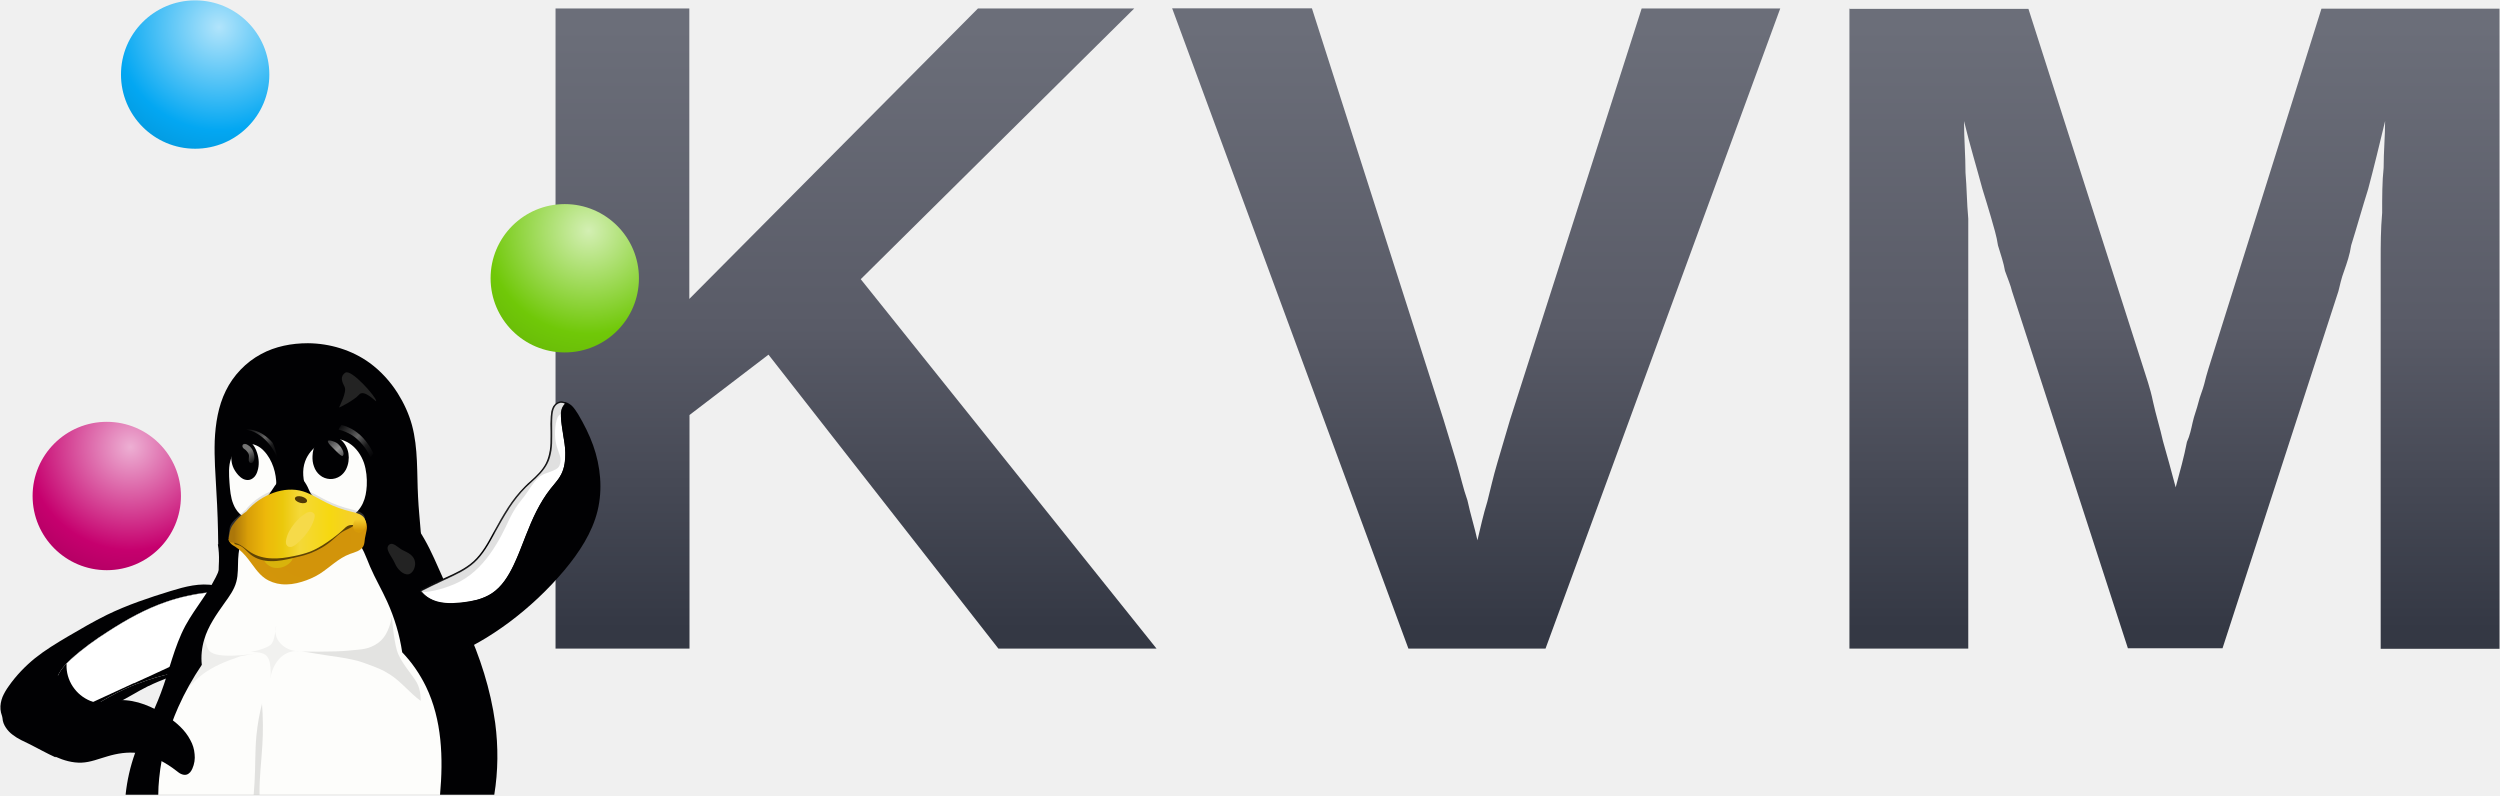
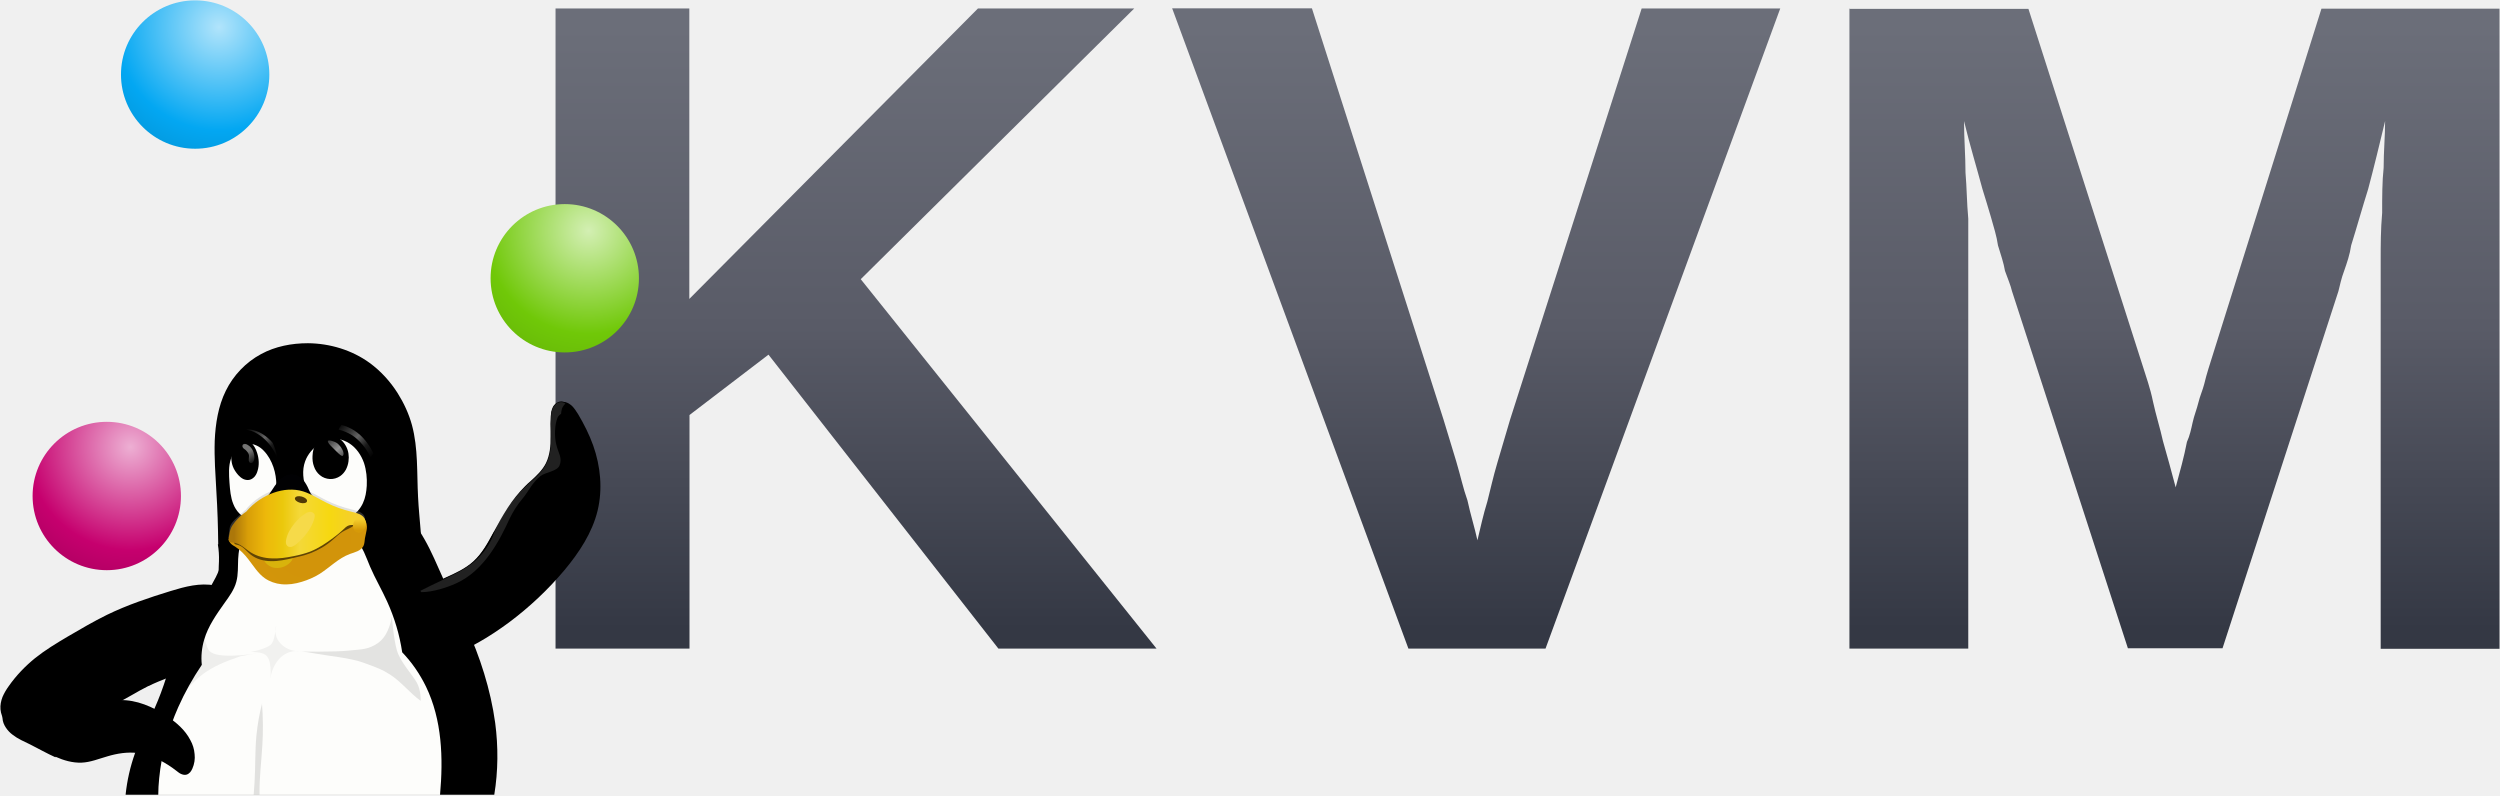
<svg xmlns="http://www.w3.org/2000/svg" xmlns:xlink="http://www.w3.org/1999/xlink" xml:space="preserve" width="512.001" height="162.879" style="shape-rendering:geometricPrecision;text-rendering:geometricPrecision;image-rendering:optimizeQuality;fill-rule:evenodd;clip-rule:evenodd" viewBox="0 0 13547 4310">
  <defs>
    <radialGradient id="id21" gradientUnits="userSpaceOnUse" cx="1012.13" cy="3581.95" r="218.88" fx="1012.13" fy="3581.95">
      <stop offset="0" style="stop-color:black" />
      <stop offset="1" style="stop-color:black" />
    </radialGradient>
    <radialGradient id="id22" gradientUnits="userSpaceOnUse" xlink:href="#id21" cx="1481.65" cy="3672.78" r="142.16" fx="1481.65" fy="3672.78" />
    <radialGradient id="id23" gradientUnits="userSpaceOnUse" xlink:href="#id21" cx="1930.77" cy="3733.98" r="329.69" fx="1930.77" fy="3733.98" />
    <radialGradient id="id24" gradientUnits="userSpaceOnUse" cx="1367.29" cy="2594.06" r="950.9" fx="1367.29" fy="2594.06">
      <stop offset="0" style="stop-color:#fdfdfb" />
      <stop offset=".761" style="stop-color:#fdfdfb" />
      <stop offset="1" style="stop-color:#d4d4d4" />
    </radialGradient>
    <radialGradient id="id25" gradientUnits="userSpaceOnUse" xlink:href="#id24" cx="1816.2" cy="2590.61" r="1007.84" fx="1816.2" fy="2590.61" />
    <radialGradient id="id26" gradientUnits="userSpaceOnUse" cx="1681.74" cy="2918.54" r="1725.58" fx="1681.74" fy="2918.54">
      <stop offset="0" style="stop-color:#d1930a" />
      <stop offset=".761" style="stop-color:#d89c08" />
      <stop offset=".871" style="stop-color:#b57e07" />
      <stop offset="1" style="stop-color:#936005" />
    </radialGradient>
    <radialGradient id="id27" gradientUnits="userSpaceOnUse" cx="1185.72" cy="146.84" r="1852.09" fx="1185.72" fy="146.84">
      <stop offset="0" style="stop-color:#b1e4fb" />
      <stop offset=".302" style="stop-color:#03a7f2" />
      <stop offset="1" style="stop-color:#013f5b" />
    </radialGradient>
    <radialGradient id="id28" gradientUnits="userSpaceOnUse" cx="3188.79" cy="1250.25" r="1852.09" fx="3188.79" fy="1250.25">
      <stop offset="0" style="stop-color:#d3efb3" />
      <stop offset=".302" style="stop-color:#70c808" />
      <stop offset="1" style="stop-color:#366003" />
    </radialGradient>
    <radialGradient id="id29" gradientUnits="userSpaceOnUse" cx="706.21" cy="2422.19" r="1852.09" fx="706.21" fy="2422.19">
      <stop offset="0" style="stop-color:#edafd3" />
      <stop offset=".302" style="stop-color:#c6006e" />
      <stop offset="1" style="stop-color:#2a0018" />
    </radialGradient>
    <radialGradient id="id30" gradientUnits="userSpaceOnUse" cx="1543.6" cy="2666.38" r="801.3" fx="1543.6" fy="2666.38">
      <stop offset="0" style="stop-color:#010103" />
      <stop offset=".741" style="stop-color:#010103" />
      <stop offset="1" style="stop-color:#5b5b5b" />
    </radialGradient>
    <linearGradient id="id14" gradientUnits="userSpaceOnUse" x1="1300.55" y1="2378.38" x2="1379.75" y2="2517.98">
      <stop offset="0" style="stop-color:#757574" />
      <stop offset=".259" style="stop-color:#757574" />
      <stop offset=".502" style="stop-color:#757574" />
      <stop offset="1" style="stop-color:#757574" />
    </linearGradient>
    <linearGradient id="id15" gradientUnits="userSpaceOnUse" x1="1830.68" y1="2299.32" x2="2021.28" y2="2479.18">
      <stop offset="0" style="stop-color:#646464" />
      <stop offset=".302" style="stop-color:#646464" />
      <stop offset=".471" style="stop-color:#646464" />
      <stop offset=".722" style="stop-color:#646464" />
      <stop offset="1" style="stop-color:#646464" />
    </linearGradient>
    <linearGradient id="id16" gradientUnits="userSpaceOnUse" x1="1781" y1="2385.24" x2="1868.76" y2="2488.72">
      <stop offset="0" style="stop-color:#939393" />
      <stop offset=".502" style="stop-color:#939393" />
      <stop offset="1" style="stop-color:#939393" />
    </linearGradient>
    <linearGradient id="id17" gradientUnits="userSpaceOnUse" xlink:href="#id15" x1="1329.16" y1="2322.37" x2="1495.56" y2="2482.57" />
    <linearGradient id="id18" gradientUnits="userSpaceOnUse" x1="8278.47" y1="3411.05" x2="8278.47" y2="149.59">
      <stop offset="0" style="stop-color:#343844" />
      <stop offset=".502" style="stop-color:#595b67" />
      <stop offset="1" style="stop-color:#6b6e79" />
    </linearGradient>
    <linearGradient id="id19" gradientUnits="userSpaceOnUse" x1="1267.85" y1="2837.55" x2="1948.14" y2="2837.55">
      <stop offset="0" style="stop-color:#ac770a" />
      <stop offset=".11" style="stop-color:#d89e08" />
      <stop offset=".251" style="stop-color:#edb80a" />
      <stop offset=".388" style="stop-color:#ebc80c" />
      <stop offset=".522" style="stop-color:#f4d838" />
      <stop offset=".761" style="stop-color:#f6d811" />
      <stop offset="1" style="stop-color:#f4cd31" />
    </linearGradient>
    <linearGradient id="id20" gradientUnits="userSpaceOnUse" x1="1947.06" y1="2814.02" x2="1948.07" y2="2873.78">
      <stop offset="0" style="stop-color:#f4cd2d" />
      <stop offset="1" style="stop-color:#d69a08" />
    </linearGradient>
    <mask id="id0">
      <linearGradient id="id1" gradientUnits="userSpaceOnUse" x1="1781" y1="2385.24" x2="1868.76" y2="2488.72">
        <stop offset="0" style="stop-opacity:.392;stop-color:white" />
        <stop offset=".502" style="stop-opacity:1;stop-color:white" />
        <stop offset="1" style="stop-opacity:.392;stop-color:white" />
      </linearGradient>
      <path style="fill:url(#id1)" d="M1766 2376h119v122h-119z" />
    </mask>
    <mask id="id2">
      <linearGradient id="id3" gradientUnits="userSpaceOnUse" x1="1830.68" y1="2299.32" x2="2021.28" y2="2479.18">
        <stop offset="0" style="stop-opacity:0;stop-color:white" />
        <stop offset=".302" style="stop-opacity:.58;stop-color:white" />
        <stop offset=".471" style="stop-opacity:1;stop-color:white" />
        <stop offset=".722" style="stop-opacity:.255;stop-color:white" />
        <stop offset="1" style="stop-opacity:0;stop-color:white" />
      </linearGradient>
      <path style="fill:url(#id3)" d="M1821 2289h211v200h-211z" />
    </mask>
    <mask id="id4">
      <linearGradient id="id5" gradientUnits="userSpaceOnUse" x1="1329.16" y1="2322.37" x2="1495.56" y2="2482.57">
        <stop offset="0" style="stop-opacity:0;stop-color:white" />
        <stop offset=".302" style="stop-opacity:.58;stop-color:white" />
        <stop offset=".471" style="stop-opacity:1;stop-color:white" />
        <stop offset=".722" style="stop-opacity:.255;stop-color:white" />
        <stop offset="1" style="stop-opacity:0;stop-color:white" />
      </linearGradient>
      <path style="fill:url(#id5)" d="M1312 2313h201v179h-201z" />
    </mask>
    <mask id="id6">
      <linearGradient id="id7" gradientUnits="userSpaceOnUse" x1="1300.55" y1="2378.38" x2="1379.75" y2="2517.98">
        <stop offset="0" style="stop-opacity:0;stop-color:white" />
        <stop offset=".259" style="stop-opacity:1;stop-color:white" />
        <stop offset=".502" style="stop-opacity:1;stop-color:white" />
        <stop offset="1" style="stop-opacity:0;stop-color:white" />
      </linearGradient>
      <path style="fill:url(#id7)" d="M1291 2368h99v160h-99z" />
    </mask>
    <mask id="id8">
      <radialGradient id="id9" gradientUnits="userSpaceOnUse" cx="-25610.7" cy="9971.1" r="1246.47" fx="-25610.7" fy="9971.1">
        <stop offset="0" style="stop-opacity:.247;stop-color:white" />
        <stop offset="1" style="stop-opacity:.059;stop-color:white" />
      </radialGradient>
      <path style="fill:url(#id9)" d="M954 3363h458v430H954z" />
    </mask>
    <mask id="id10">
      <radialGradient id="id11" gradientUnits="userSpaceOnUse" cx="-20729.4" cy="10623.8" r="1546.01" fx="-20729.4" fy="10623.8">
        <stop offset="0" style="stop-opacity:.42;stop-color:white" />
        <stop offset="1" style="stop-opacity:.102;stop-color:white" />
      </radialGradient>
      <path style="fill:url(#id11)" d="M1611 3331h679v477h-679z" />
    </mask>
    <mask id="id12">
      <radialGradient id="id13" gradientUnits="userSpaceOnUse" cx="-23050.8" cy="10405.5" r="612.42" fx="-23050.8" fy="10405.5">
        <stop offset="0" style="stop-opacity:.2;stop-color:white" />
        <stop offset="1" style="stop-opacity:.047;stop-color:white" />
      </radialGradient>
      <path style="fill:url(#id13)" d="M1349 3384h286v304h-286z" />
    </mask>
    <style>.fil11{fill-rule:nonzero}.fil4{fill:#010103}.fil4,.fil5{fill-rule:nonzero}.fil11{fill:#232323}.fil5{fill:#fff}</style>
  </defs>
  <g id="Layer_x0020_1" />
  <g id="Layer_x0020_1_0">
    <g id="_617463056">
      <path d="M3010 46v3469h726V2249l428-327 1246 1593h857L4664 1513 6146 46h-847L3735 1620V46h-726zm3342 0 1280 3469h743L9647 46h-751l-713 2228c-23 77-46 156-69 234-23 77-38 147-54 209-23 74-38 145-54 211-15-69-38-141-54-216-23-64-38-135-61-212s-46-152-69-227L7109 45h-759zm3670 0v3469h644V1185c-8-87-8-170-15-249 0-92-8-185-8-280 31 129 69 253 100 369 15 49 31 100 46 152 15 53 31 103 38 153 15 49 31 95 38 138 15 42 31 79 38 110l628 1935h513l628-1935c8-31 15-68 31-110 15-43 31-89 38-138 15-50 31-100 46-153 15-52 31-103 46-152 31-116 61-240 92-369 0 82-8 166-8 254-8 74-8 155-8 244-8 89-8 175-8 259v2103h644V47h-965l-613 1953c-8 25-15 52-23 84-8 31-23 64-31 98s-23 70-31 107c-8 36-15 71-31 106-15 79-38 161-61 246-23-87-46-171-69-251-15-69-38-140-54-214-15-74-38-136-54-188L10992 48h-973z" style="fill:url(#id18);fill-rule:nonzero" />
      <path d="M3462 1508c0 222-180 402-402 402s-402-180-402-402 180-402 402-402 402 180 402 402" style="fill:url(#id28);fill-rule:nonzero" />
      <path d="M1459 404c0 222-180 402-402 402S655 626 655 404 835 2 1057 2s402 180 402 402" style="fill:url(#id27);fill-rule:nonzero" />
      <path d="M980 2688c0 222-180 402-402 402s-402-180-402-402 180-402 402-402 402 180 402 402" style="fill:url(#id29);fill-rule:nonzero" />
-       <path class="fil4" d="M803 3718c-63 31-122 71-186 100s-137 46-205 29c-30-7-58-21-89-24-15-1-31 1-45 8s-25 19-30 34c-3 11-2 23-2 35 0 33-9 67-31 91-12 13-27 23-44 26-19 3-39-3-56-13s-31-24-44-39c-16-17-32-35-45-55s-22-42-24-66c-2-23 3-46 11-67 9-21 21-41 34-59 40-57 88-107 142-151 55-44 116-81 177-117 70-41 140-82 213-118 111-54 228-93 345-129 78-24 160-46 240-30 33 7 65 20 92 39 64 44 104 119 105 196 0 24-3 49-12 71-9 23-24 43-44 57-18 12-39 19-60 23s-43 7-64 11c-55 12-105 37-157 58-73 31-149 55-220 90z" />
-       <path class="fil5" d="M752 3702c-108 41-210 97-302 167-46 1-92-21-120-57s-37-87-24-131 46-79 79-110c62-56 130-105 201-150 99-64 203-122 314-160 84-29 173-48 262-54-37 79-76 157-116 235-36 70-73 138-112 207-62 13-123 31-182 54z" />
-       <path class="fil4" d="M752 3702c-108 41-210 97-302 167-46 1-92-21-120-57s-37-87-24-131 46-79 79-110c62-56 130-105 201-150 99-64 203-122 314-160 84-29 173-48 262-54-37 79-76 157-116 235-36 70-73 138-112 207-62 13-123 31-182 54z" />
-       <path class="fil5" d="M725 3702c-74 34-147 68-221 102-40-13-76-38-101-71-26-33-41-74-43-116v-21c8-8 17-16 25-24 62-56 130-105 201-150 99-64 203-122 314-160 75-26 153-43 232-51-31 65-64 130-97 194-36 70-73 138-112 207-66 31-132 61-198 91z" />
-       <path class="fil4" d="M1613 2587q-31.5 0-63 3c-84 10-168 44-223 108-46 53-70 121-87 189s-28 138-54 203c-44 109-126 198-182 301-61 114-87 244-133 365-41 111-100 215-140 326q-39 109.5-51 225h1998c21-128 22-260 5-389-25-182-82-359-159-527-40-87-84-172-124-258-32-71-62-144-101-212-38-67-87-132-151-177-47-34-100-56-154-75-64-22-128-41-194-56-62-14-125-25-188-25z" />
-       <path class="fil4" d="M1182 2950c-1-95-4-191-10-286-5-92-12-183-9-275 4-93 19-188 60-271 41-84 109-155 191-199 77-42 166-59 254-59 119 1 239 37 335 107 60 44 111 100 151 163 34 54 61 112 78 174 34 126 26 259 33 390 6 124 26 247 19 371-1 27-4 54-16 78-12 23-31 42-54 55s-48 20-74 24c-52 8-105 3-157 8-76 7-148 35-223 47-90 14-181 4-272 0-36-1-73-2-109-6-36-5-72-13-104-30-20-11-38-24-53-41s-26-37-32-58c-9-32-5-67-4-100 1-31-1-62-6-92z" />
+       <path className="fil4" d="M803 3718c-63 31-122 71-186 100s-137 46-205 29c-30-7-58-21-89-24-15-1-31 1-45 8s-25 19-30 34c-3 11-2 23-2 35 0 33-9 67-31 91-12 13-27 23-44 26-19 3-39-3-56-13s-31-24-44-39c-16-17-32-35-45-55s-22-42-24-66c-2-23 3-46 11-67 9-21 21-41 34-59 40-57 88-107 142-151 55-44 116-81 177-117 70-41 140-82 213-118 111-54 228-93 345-129 78-24 160-46 240-30 33 7 65 20 92 39 64 44 104 119 105 196 0 24-3 49-12 71-9 23-24 43-44 57-18 12-39 19-60 23s-43 7-64 11c-55 12-105 37-157 58-73 31-149 55-220 90z" />
+       <path className="fil5" d="M752 3702c-108 41-210 97-302 167-46 1-92-21-120-57s-37-87-24-131 46-79 79-110c62-56 130-105 201-150 99-64 203-122 314-160 84-29 173-48 262-54-37 79-76 157-116 235-36 70-73 138-112 207-62 13-123 31-182 54z" />
+       <path className="fil4" d="M752 3702c-108 41-210 97-302 167-46 1-92-21-120-57s-37-87-24-131 46-79 79-110c62-56 130-105 201-150 99-64 203-122 314-160 84-29 173-48 262-54-37 79-76 157-116 235-36 70-73 138-112 207-62 13-123 31-182 54z" />
+       <path className="fil5" d="M725 3702c-74 34-147 68-221 102-40-13-76-38-101-71-26-33-41-74-43-116v-21c8-8 17-16 25-24 62-56 130-105 201-150 99-64 203-122 314-160 75-26 153-43 232-51-31 65-64 130-97 194-36 70-73 138-112 207-66 31-132 61-198 91z" />
+       <path className="fil4" d="M1613 2587q-31.5 0-63 3c-84 10-168 44-223 108-46 53-70 121-87 189s-28 138-54 203c-44 109-126 198-182 301-61 114-87 244-133 365-41 111-100 215-140 326q-39 109.5-51 225h1998c21-128 22-260 5-389-25-182-82-359-159-527-40-87-84-172-124-258-32-71-62-144-101-212-38-67-87-132-151-177-47-34-100-56-154-75-64-22-128-41-194-56-62-14-125-25-188-25z" />
+       <path className="fil4" d="M1182 2950c-1-95-4-191-10-286-5-92-12-183-9-275 4-93 19-188 60-271 41-84 109-155 191-199 77-42 166-59 254-59 119 1 239 37 335 107 60 44 111 100 151 163 34 54 61 112 78 174 34 126 26 259 33 390 6 124 26 247 19 371-1 27-4 54-16 78-12 23-31 42-54 55s-48 20-74 24c-52 8-105 3-157 8-76 7-148 35-223 47-90 14-181 4-272 0-36-1-73-2-109-6-36-5-72-13-104-30-20-11-38-24-53-41s-26-37-32-58c-9-32-5-67-4-100 1-31-1-62-6-92z" />
      <path d="M1466 2858h-18c-23 2-47 6-68 15s-41 22-56 41c-13 16-21 35-26 55s-7 41-8 61c-2 41 1 83-10 123-11 42-38 79-64 115-44 62-89 126-110 198-13 44-18 91-13 137-49 73-92 149-128 230-54 122-90 252-103 385-3 30-5 61-5 90h1527c18-200 11-407-76-587-33-68-77-132-129-186-14-95-42-188-82-276-29-64-64-123-92-188-11-26-21-53-33-79s-28-51-48-70c-21-20-47-34-75-44-28-9-57-13-86-15-58-3-117 5-175 2-41-2-81-8-122-8z" style="fill:#fdfdfb;fill-rule:nonzero" />
      <path d="M1344 2405c-22 1-43 11-59 26s-27 34-34 55c-14 41-11 86-8 130 3 39 6 80 21 116 7 18 18 36 32 50s31 25 50 30c18 5 37 4 55-2s34-16 47-29c19-19 32-44 40-70 7-26 10-53 9-80 0-34-5-68-16-100s-28-63-51-87c-11-12-24-22-39-29s-31-11-48-10z" style="fill:url(#id24);fill-rule:nonzero" />
      <path d="M1730 2405c-34 23-63 56-77 95-18 49-11 104 6 153 17 50 47 99 90 129 22 15 47 26 74 29s54-1 78-13c29-15 51-41 65-71s19-62 21-95c2-41-2-83-15-123-15-43-42-82-79-106-19-12-40-21-63-24-22-3-45-1-66 7-12 5-23 11-34 18z" style="fill:url(#id25);fill-rule:nonzero" />
      <path d="M1336 2758q-33 27-63 57c-11 11-22 23-27 38-4 13-4 28-6 41-1 5-2 9-2 14 0 2 0 5 1 7l3 6c3 3 7 4 11 5s8 1 12 1c18 2 34 11 49 21s28 22 44 32c33 21 73 31 113 32 40 2 79-5 118-12 31-6 62-14 91-25 45-18 85-45 124-74q27-19.5 51-42c5-5 11-11 16-15 6-5 12-9 19-11 11-3 23-2 34-1 8 1 17 3 25 3 4 0 9-1 13-2 4-2 8-4 10-7 4-4 5-10 5-16s-2-11-5-16c-6-10-16-16-26-21-14-6-29-9-44-13-46-11-91-27-133-48-21-10-41-22-62-33s-43-22-66-29c-52-16-108-11-159 7-57 20-108 55-147 100z" style="fill:#a1a1a1;fill-rule:nonzero;fill-opacity:.302" />
      <path d="M1446 2693c22-24 36-54 57-79 10-13 22-24 37-32 14-8 31-13 47-11 18 2 35 11 48 23s23 28 31 44 13 32 24 46c12 15 28 24 42 36 7 6 14 12 20 19s10 16 12 25 1 19-2 28-9 17-15 23c-14 13-32 20-51 23-37 5-75-6-113-5s-75 15-113 13c-19-1-38-5-54-16-8-5-15-12-20-21-5-8-8-18-8-27s2-18 5-26c4-8 9-16 14-23 12-14 26-26 38-39z" style="fill:url(#id30);fill-rule:nonzero" />
-       <path class="fil11" d="M1871 2019c-31 22-18 50-4 78s-30 108-30 111 85-41 108-69c28-34 97 46 93 34 0-22-136-176-167-153z" />
-       <path class="fil4" d="M1778 2359q-19.5 1.5-36 12t-27 27c-15 21-21 47-22 73-1 19 1 39 8 57 6 18 17 35 32 47 15 13 35 20 54 21 20 1 40-5 56-16 13-9 23-21 31-35 7-14 12-29 14-45 4-28 0-56-13-81s-34-45-60-55c-11-4-23-6-35-5z" />
+       <path className="fil11" d="M1871 2019c-31 22-18 50-4 78s-30 108-30 111 85-41 108-69c28-34 97 46 93 34 0-22-136-176-167-153z" />
+       <path className="fil4" d="M1778 2359q-19.5 1.5-36 12t-27 27c-15 21-21 47-22 73-1 19 1 39 8 57 6 18 17 35 32 47 15 13 35 20 54 21 20 1 40-5 56-16 13-9 23-21 31-35 7-14 12-29 14-45 4-28 0-56-13-81s-34-45-60-55c-11-4-23-6-35-5z" />
      <path style="fill:url(#id16);fill-rule:nonzero;mask:url(#id0)" d="M1857 2470c14-14-10-52-29-67-14-11-54-23-52-11s20 28 32 40c15 15 43 45 49 38" />
      <path style="fill:url(#id15);fill-rule:nonzero;mask:url(#id2)" d="M1849 2304q-9 10.5-15 24c26 6 51 17 74 31 43 29 76 71 100 118 5-6 10-12 15-20-23-49-57-93-102-123-22-14-46-25-71-31z" />
      <path style="fill:url(#id17);fill-rule:nonzero;mask:url(#id4)" d="M1341 2328h-15c17 2 35 6 50 13q31.5 15 57 39c31 29 54 64 69 102-4-29-13-56-25-82-6-7-12-14-19-20-17-16-35-29-57-39-19-8-39-14-60-14z" />
-       <path class="fil4" d="M1256 2444c-5 28-5 56 5 83 6 17 17 33 29 47 8 9 18 17 28 22 11 5 23 7 35 4 11-3 20-10 27-18 7-9 12-19 15-30 10-31 8-66-2-97-7-23-19-45-37-60-9-7-19-13-30-16s-23-2-34 3c-12 5-21 15-26 26-6 11-9 24-11 36z" />
+       <path className="fil4" d="M1256 2444c-5 28-5 56 5 83 6 17 17 33 29 47 8 9 18 17 28 22 11 5 23 7 35 4 11-3 20-10 27-18 7-9 12-19 15-30 10-31 8-66-2-97-7-23-19-45-37-60-9-7-19-13-30-16s-23-2-34 3c-12 5-21 15-26 26-6 11-9 24-11 36z" />
      <path style="fill:url(#id14);fill-rule:nonzero;mask:url(#id6)" d="M1315 2424c3 8 13 11 18 17s11 12 14 20c6 14-6 36 6 46 4 3 11 3 15 0 14-13 11-39 5-57-5-16-17-32-33-40-7-4-18-7-24-1-4 3-3 11-2 15z" />
      <path d="M1240 2928c1 4 2 7 4 10 3 5 8 10 13 14s11 7 16 10c29 18 52 43 73 70 28 36 52 76 89 102 26 18 58 29 89 32 37 4 75-2 111-13 33-10 66-24 95-42 56-35 103-86 166-109 14-5 28-9 41-15s25-15 32-28c6-13 6-27 8-41 2-15 7-29 9-44 3-15 3-30-3-44-5-11-15-20-26-26s-23-8-36-9c-25-1-49 5-73 7-32 3-65-1-98 0-41 1-81 10-121 12-46 2-92-5-139-7-20-1-40-1-60 3-20 3-39 10-56 21-16 11-29 26-44 39-7 6-15 12-24 17-9 4-18 7-28 7-5 0-10-1-15 1-3 1-6 3-8 5s-4 5-6 7c-4 6-8 12-11 19z" style="fill:url(#id26);fill-rule:nonzero" />
      <path d="M1421 2978c-5 20-2 41 8 58 10 18 26 31 45 38 24 8 52 4 74-8 13-7 25-17 33-29 4-6 6-13 7-21 1-7 0-15-2-22-3-8-8-14-14-20-6-5-14-9-21-12-15-5-32-5-48-4-25 1-49 4-73 9l-9 10z" style="fill:#d8b30c;fill-rule:nonzero" />
      <path d="M1342 2826c-16 10-32 20-48 31-8 6-16 12-21 21-3 6-4 13-4 20s0 14-1 21c-1 5-2 9-2 14 0 2 0 5 1 7s2 5 3 6c2 2 5 4 8 5s6 1 9 2c14 3 27 12 38 22s21 21 32 30c31 25 72 36 112 36 40 1 80-8 119-17 31-7 61-14 91-25 45-17 88-42 124-74 17-14 32-30 51-42 16-10 35-17 52-27 2-1 3-2 4-3s3-2 3-4c1-3 1-6 0-9s-3-5-4-8c-2-3-4-5-7-7-17-15-41-20-64-22s-46-1-69-4c-21-4-42-12-62-18-22-7-44-12-66-16-53-9-107-7-159 4-50 10-98 29-141 55z" style="fill:#604405;fill-rule:nonzero" />
      <path d="M1336 2771q-36 24-63 57c-10 13-20 26-25 42-4 12-5 25-8 38-1 5-2 9-2 14 0 2 0 5 1 7s2 4 4 6c3 3 7 4 11 5s8 1 12 1c18 2 34 11 49 21s28 22 44 32c34 21 74 31 113 32 40 2 79-4 118-12 31-6 62-14 91-25 45-18 85-45 124-74q27-19.5 51-42c5-5 11-11 16-15 6-5 12-9 19-11 11-3 23-2 34-1 8 1 17 3 25 3 4 0 9-1 13-3s8-4 10-7c4-4 5-10 5-16s-2-11-5-16c-6-10-16-16-26-21-14-6-29-9-44-13-46-11-91-27-133-48-21-10-41-22-62-33s-43-22-66-29c-52-16-108-11-159 7-57 20-108 55-147 100z" style="fill:url(#id19);fill-rule:nonzero" />
      <path d="M1699 2782c-3-4-7-6-11-7s-9-1-13-1c-9 2-17 6-24 11-21 14-39 32-56 52-21 26-39 56-45 89-1 6-2 11-1 17s3 11 7 15 8 6 13 6c5 1 10 0 15-2 9-3 17-10 25-16 41-37 78-81 93-133 1-5 3-11 3-16 0-6-1-11-5-15z" style="fill:#f6da49;fill-rule:nonzero" />
      <path d="M1983 2844c-3 24-21 43-40 43s-33-19-30-43 21-43 40-43 33 19 30 43" style="fill:url(#id20);fill-rule:nonzero" />
      <path style="fill:url(#id21);fill-rule:nonzero;mask:url(#id8)" d="M1119 3498c12 19-8 83 283 42 0 0-51 6-101 17-78 26-146 55-199 94-52 38-90 88-138 131 0 0 77-141 97-184 19-43-3-41 12-103 15-63 53-123 53-123s-30 88-6 125z" />
      <path style="fill:url(#id23);fill-rule:nonzero;mask:url(#id10)" d="M2052 3482c-59 41-94 36-166 44s-266 5-266 5 28-1 90 11 189 23 261 50 98 35 141 63c62 39 107 100 167 143 0 0 3-57-21-99-24-43-88-110-107-172-19-63-28-186-28-186s-13 99-72 141z" />
      <path style="fill:url(#id22);fill-rule:nonzero;mask:url(#id12)" d="M1496 3394c-2 18-5 36-9 53-2 9-4 17-7 26-3 8-8 16-15 22-6 5-13 9-20 12-28 13-57 21-87 25l36 3c8 1 15 2 22 4s15 5 21 9c7 5 12 12 16 19 8 15 10 31 12 48 2 21 2 42 0 64q1.5-21 9-42c8-24 21-47 38-66 7-7 14-14 23-20 25-18 58-26 89-22-31 1-63-8-88-27-13-10-24-22-32-36-12-22-15-48-9-72z" />
      <path d="M1420 3811c-15 57-25 116-31 175-8 84-5 167-10 251-2 23-3 47-5 70h32c-2-89 10-178 15-266 5-77 4-154-2-231z" style="fill:#000;fill-rule:nonzero;fill-opacity:.11" />
-       <path class="fil11" d="M2109 2951c-27 24 12 60 31 103 11 27 43 64 74 58 23-5 37-38 35-61-4-45-42-56-70-71-22-12-51-45-70-28z" />
-       <path class="fil4" d="M2687 2876c44-83 95-164 161-231 42-42 91-80 119-133 26-49 30-106 25-161-3-32-8-64-5-96 2-16 5-33 14-47 8-14 22-26 38-29 10-2 20-1 30 2s18 9 26 15c15 13 26 31 37 48 32 54 61 111 82 170 40 113 52 237 24 353-29 120-100 227-179 322-89 106-190 201-301 284-53 39-108 76-165 108-21 12-42 23-64 32-22 8-46 13-70 12-23-1-46-8-66-19s-38-26-53-44c-30-35-50-78-65-122-8-23-15-47-16-71s5-50 19-69c13-17 33-29 54-37s42-12 63-17c60-15 118-40 163-80 58-51 93-123 130-192z" />
-       <path class="fil5" d="M2679 2883c47-87 97-174 168-244 41-40 89-76 114-127 23-45 26-97 25-147 0-36-2-73 0-109 1-16 3-33 11-47 4-7 9-14 15-19s14-9 22-10c10-2 22 1 30 7-8 7-15 17-19 27-5 13-5 27-5 41 2 66 21 130 23 196 2 41-4 83-22 120-15 29-38 53-58 79-60 75-99 165-134 254-21 54-41 108-66 160-28 59-63 116-118 152-49 32-108 44-166 51-29 3-59 5-89 2-29-3-59-10-84-25-19-11-37-26-50-44 40-21 80-40 121-59 59-27 121-53 169-97 49-45 81-105 112-163z" />
-       <path class="fil4" d="M2676 2881c24-44 48-87 75-129s58-81 93-116c10-10 20-20 31-29 32-29 64-59 83-97 11-22 17-46 21-70 4-25 4-50 4-75v-28c-1-27-1-54 1-81 1-8 2-17 3-25 2-8 4-16 8-24 2-4 4-8 7-11s5-6 9-9c3-3 7-5 11-7s8-3 12-4c6-1 12-1 17 1 6 1 11 4 16 7l4 3-4 3c-4 3-8 7-10 12-3 4-5 9-7 14-2 6-3 13-4 19-1 7-1 14 0 21 1 33 6 66 12 99 5 32 10 64 12 97 1 21 0 42-4 62-3 21-10 41-19 59-12 23-28 42-44 62l-15 18c-30 37-54 78-76 121s-40 88-58 132c-5 12-8 22-12 31-17 44-34 87-54 129-14 29-30 59-49 85-19 27-42 50-70 69q-37.5 24-81 36c-28 8-58 13-87 16-15 2-30 3-44 3-15 1-30 0-45-1-16-1-31-4-46-9-14-4-27-10-40-17-10-6-19-12-28-20s-16-16-23-25l-3-4 4-2q30-16.5 60-30c20-10 40-19 61-29l17-8c54-24 108-49 151-88 47-43 78-100 108-156 1-1 3-6 4-7zm82-124c-27 41-51 85-75 128l-3 6c-31 57-62 114-110 158-44 40-99 65-153 90l-17 8c-20 9-40 19-61 29-19 9-38 19-56 28 6 7 12 14 19 20 8 7 17 14 27 19 12 7 25 12 38 16 15 4 30 7 45 8s29 2 44 1 29-2 44-3c29-3 58-8 86-15 28-8 55-19 79-35 27-18 49-41 68-67s35-55 49-84c20-42 37-85 54-129 4-11 9-22 12-31 18-45 36-90 58-133s47-85 77-123l15-18c16-19 32-38 43-60q13.5-27 18-57c3-20 4-41 4-61-1-32-6-64-12-96-5-33-11-67-12-100v-21c1-7 2-14 5-21 2-6 5-11 8-16 2-3 5-7 8-10-3-2-6-3-9-4-5-1-10-1-14-1-4 1-7 2-10 3-3 2-7 4-10 6s-5 5-8 8c-2 3-4 6-6 10-3 7-6 14-7 22-2 8-2 16-3 24-2 27-1 54-1 81v28c0 25 0 51-4 76s-10 50-22 72c-20 39-52 69-85 99-10 10-21 19-31 29-35 35-65 74-92 115z" />
+       <path className="fil11" d="M2109 2951c-27 24 12 60 31 103 11 27 43 64 74 58 23-5 37-38 35-61-4-45-42-56-70-71-22-12-51-45-70-28z" />
+       <path className="fil4" d="M2687 2876c44-83 95-164 161-231 42-42 91-80 119-133 26-49 30-106 25-161-3-32-8-64-5-96 2-16 5-33 14-47 8-14 22-26 38-29 10-2 20-1 30 2s18 9 26 15c15 13 26 31 37 48 32 54 61 111 82 170 40 113 52 237 24 353-29 120-100 227-179 322-89 106-190 201-301 284-53 39-108 76-165 108-21 12-42 23-64 32-22 8-46 13-70 12-23-1-46-8-66-19s-38-26-53-44c-30-35-50-78-65-122-8-23-15-47-16-71s5-50 19-69c13-17 33-29 54-37s42-12 63-17c60-15 118-40 163-80 58-51 93-123 130-192z" />
+       <path className="fil5" d="M2679 2883c47-87 97-174 168-244 41-40 89-76 114-127 23-45 26-97 25-147 0-36-2-73 0-109 1-16 3-33 11-47 4-7 9-14 15-19s14-9 22-10c10-2 22 1 30 7-8 7-15 17-19 27-5 13-5 27-5 41 2 66 21 130 23 196 2 41-4 83-22 120-15 29-38 53-58 79-60 75-99 165-134 254-21 54-41 108-66 160-28 59-63 116-118 152-49 32-108 44-166 51-29 3-59 5-89 2-29-3-59-10-84-25-19-11-37-26-50-44 40-21 80-40 121-59 59-27 121-53 169-97 49-45 81-105 112-163z" />
+       <path className="fil4" d="M2676 2881c24-44 48-87 75-129s58-81 93-116c10-10 20-20 31-29 32-29 64-59 83-97 11-22 17-46 21-70 4-25 4-50 4-75v-28c-1-27-1-54 1-81 1-8 2-17 3-25 2-8 4-16 8-24 2-4 4-8 7-11s5-6 9-9c3-3 7-5 11-7s8-3 12-4c6-1 12-1 17 1 6 1 11 4 16 7l4 3-4 3c-4 3-8 7-10 12-3 4-5 9-7 14-2 6-3 13-4 19-1 7-1 14 0 21 1 33 6 66 12 99 5 32 10 64 12 97 1 21 0 42-4 62-3 21-10 41-19 59-12 23-28 42-44 62l-15 18c-30 37-54 78-76 121s-40 88-58 132c-5 12-8 22-12 31-17 44-34 87-54 129-14 29-30 59-49 85-19 27-42 50-70 69q-37.5 24-81 36c-28 8-58 13-87 16-15 2-30 3-44 3-15 1-30 0-45-1-16-1-31-4-46-9-14-4-27-10-40-17-10-6-19-12-28-20s-16-16-23-25l-3-4 4-2q30-16.5 60-30c20-10 40-19 61-29l17-8c54-24 108-49 151-88 47-43 78-100 108-156 1-1 3-6 4-7zm82-124c-27 41-51 85-75 128l-3 6c-31 57-62 114-110 158-44 40-99 65-153 90l-17 8c-20 9-40 19-61 29-19 9-38 19-56 28 6 7 12 14 19 20 8 7 17 14 27 19 12 7 25 12 38 16 15 4 30 7 45 8s29 2 44 1 29-2 44-3c29-3 58-8 86-15 28-8 55-19 79-35 27-18 49-41 68-67s35-55 49-84c20-42 37-85 54-129 4-11 9-22 12-31 18-45 36-90 58-133s47-85 77-123l15-18c16-19 32-38 43-60q13.5-27 18-57c3-20 4-41 4-61-1-32-6-64-12-96-5-33-11-67-12-100v-21c1-7 2-14 5-21 2-6 5-11 8-16 2-3 5-7 8-10-3-2-6-3-9-4-5-1-10-1-14-1-4 1-7 2-10 3-3 2-7 4-10 6s-5 5-8 8c-2 3-4 6-6 10-3 7-6 14-7 22-2 8-2 16-3 24-2 27-1 54-1 81v28c0 25 0 51-4 76s-10 50-22 72c-20 39-52 69-85 99-10 10-21 19-31 29-35 35-65 74-92 115z" />
      <path d="M3041 2242c-9 6-16 12-20 21-16 38-18 103-7 146 11 47 35 73 17 115-13 30-78 36-103 56-46 37-62 81-100 126-27 32-49 68-67 105-52 113-136 282-291 351-49 22-125 47-187 47-2-2-4-5-6-7 40-20 80-40 121-59 59-28 119-55 169-97 51-43 91-100 112-163 38-92 96-176 168-244 41-40 89-76 114-127 22-45 26-97 25-147 0-36-2-73 0-109 1-16 3-33 11-47 4-7 9-14 15-19s14-9 22-10c10-2 22 1 30 7-8 7-15 17-19 27-3 9-4 19-5 28z" style="fill:#838383;fill-rule:nonzero;fill-opacity:.251" />
-       <path class="fil4" d="M300 4101c45 20 93 34 142 32 48-2 93-21 139-34 53-16 110-25 165-18 42 5 83 20 120 39 31 16 61 35 89 57 8 6 16 13 25 17s20 7 30 4c8-2 14-7 20-13 5-6 9-13 12-20 11-25 15-52 12-78-2-27-10-53-23-76-28-55-77-97-129-131-75-50-162-88-253-86-36 1-71 8-107 10s-73 0-104-17c-35-19-59-52-84-83-13-15-26-30-42-42s-34-21-54-24c-17-3-35 0-51 6s-31 15-45 26c-27 21-48 49-71 75-19 22-39 42-54 67-15 24-26 52-24 81 1 18 8 35 18 50s22 28 37 39c28 22 61 36 94 52 46 23 91 49 138 70z" />
+       <path className="fil4" d="M300 4101c45 20 93 34 142 32 48-2 93-21 139-34 53-16 110-25 165-18 42 5 83 20 120 39 31 16 61 35 89 57 8 6 16 13 25 17s20 7 30 4c8-2 14-7 20-13 5-6 9-13 12-20 11-25 15-52 12-78-2-27-10-53-23-76-28-55-77-97-129-131-75-50-162-88-253-86-36 1-71 8-107 10s-73 0-104-17c-35-19-59-52-84-83-13-15-26-30-42-42s-34-21-54-24c-17-3-35 0-51 6s-31 15-45 26c-27 21-48 49-71 75-19 22-39 42-54 67-15 24-26 52-24 81 1 18 8 35 18 50s22 28 37 39c28 22 61 36 94 52 46 23 91 49 138 70z" />
      <path d="M1635 2691c18 5 31 16 28 26-2 9-19 13-37 8s-31-16-28-26c3-9 19-13 37-8" style="fill:#503905" />
    </g>
  </g>
</svg>
